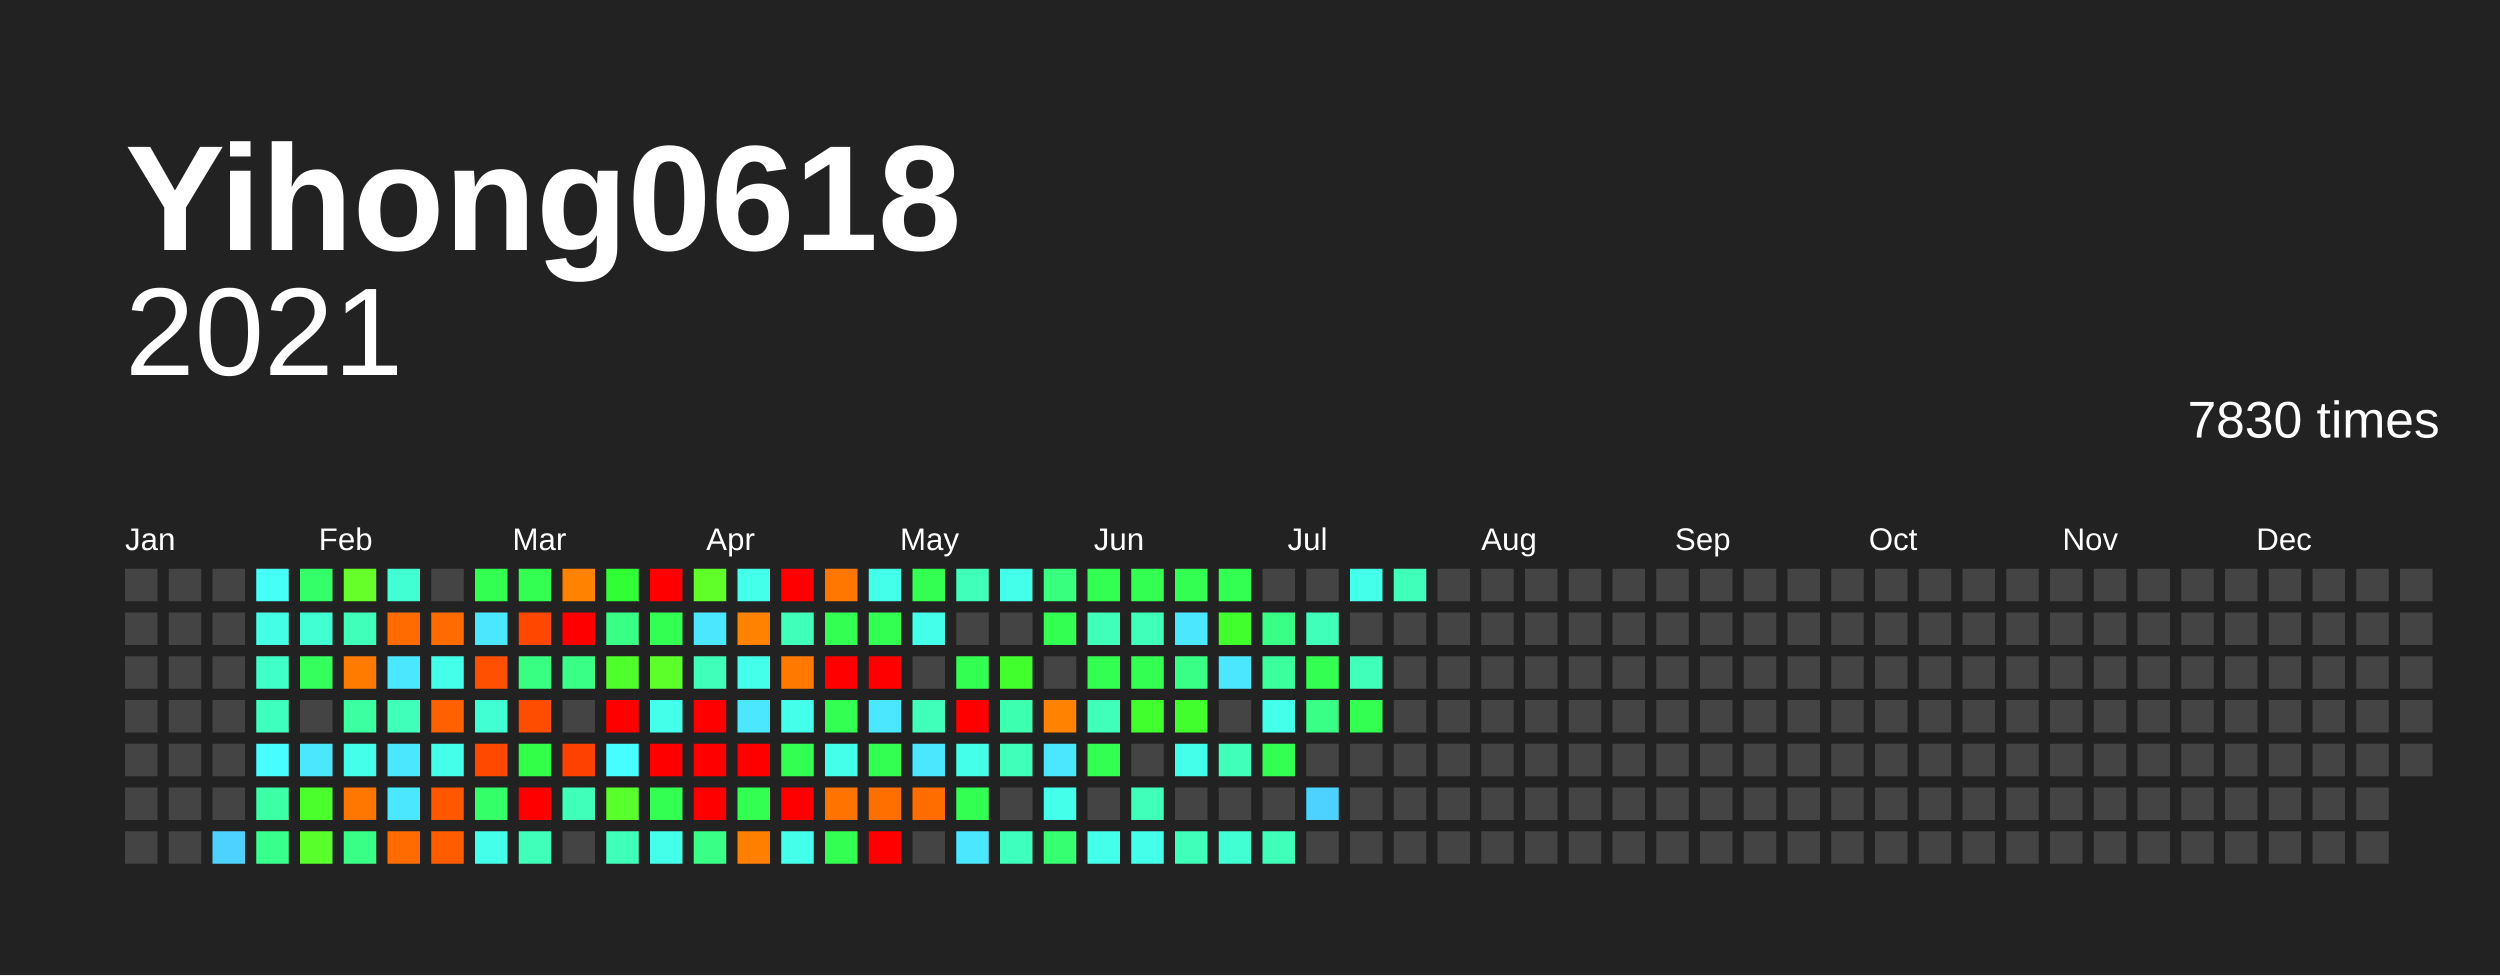
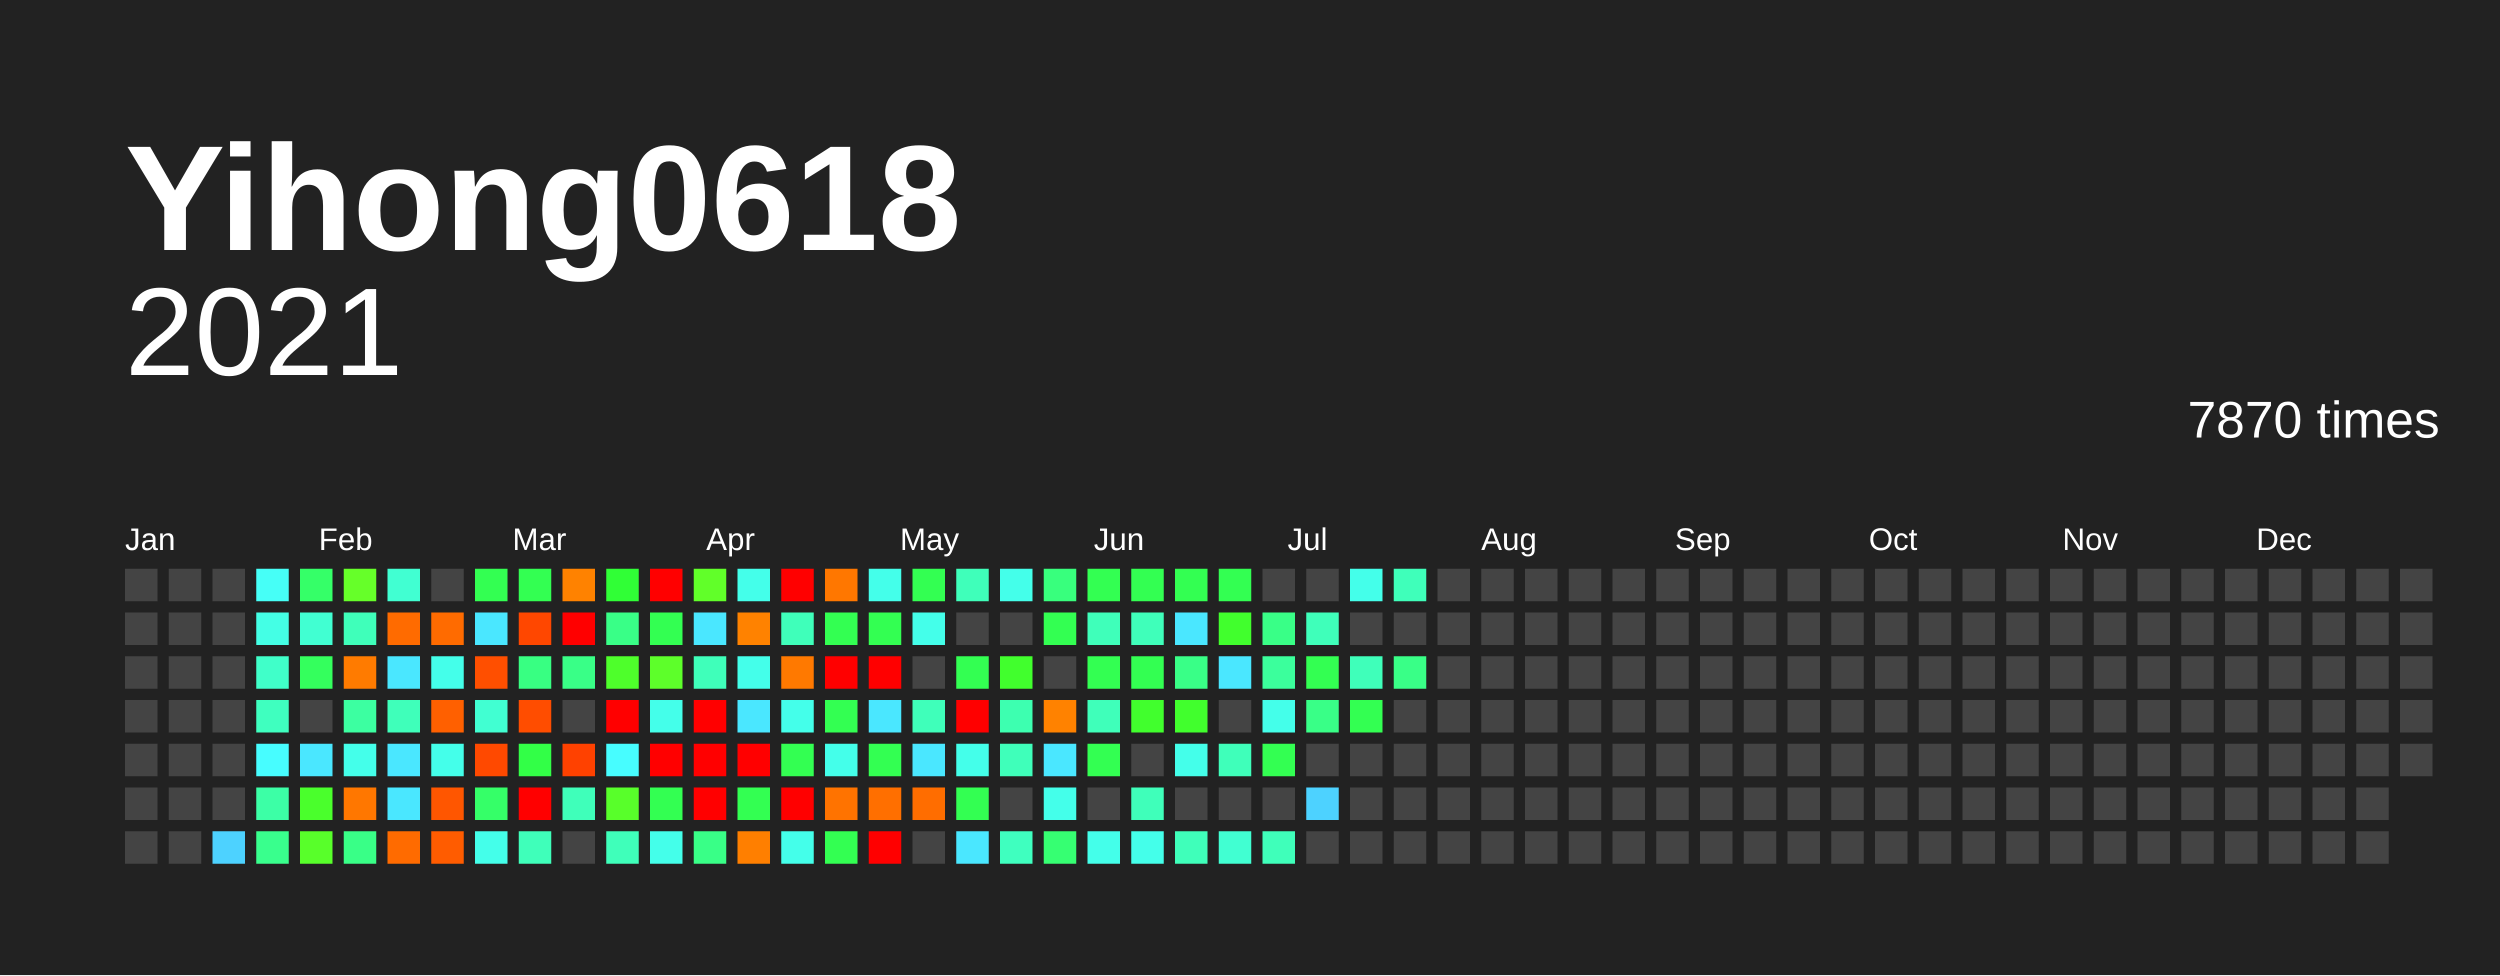
<svg xmlns="http://www.w3.org/2000/svg" baseProfile="full" height="78mm" version="1.1" viewBox="0,0,200,78" width="200mm">
  <defs />
  <rect fill="#222222" height="78" width="200" x="0" y="0" />
  <text fill="#FFFFFF" style="font-size:12px; font-family:Arial; font-weight:bold;" x="10" y="20">Yihong0618</text>
  <text alignment-baseline="hanging" fill="#FFFFFF" style="font-size:10.0px; font-family:Arial;" x="10" y="30">2021</text>
-   <text alignment-baseline="hanging" fill="#FFFFFF" style="font-size:4.125px; font-family:Arial;" x="175" y="35">7830 times</text>
+   <text alignment-baseline="hanging" fill="#FFFFFF" style="font-size:4.125px; font-family:Arial;" x="175" y="35">7870 times</text>
  <text fill="#FFFFFF" style="font-size:2.5px; font-family:Arial" x="10.0" y="44">Jan</text>
  <text fill="#FFFFFF" style="font-size:2.5px; font-family:Arial" x="25.5" y="44">Feb</text>
  <text fill="#FFFFFF" style="font-size:2.5px; font-family:Arial" x="41.0" y="44">Mar</text>
  <text fill="#FFFFFF" style="font-size:2.5px; font-family:Arial" x="56.5" y="44">Apr</text>
  <text fill="#FFFFFF" style="font-size:2.5px; font-family:Arial" x="72.0" y="44">May</text>
  <text fill="#FFFFFF" style="font-size:2.5px; font-family:Arial" x="87.5" y="44">Jun</text>
  <text fill="#FFFFFF" style="font-size:2.5px; font-family:Arial" x="103.0" y="44">Jul</text>
  <text fill="#FFFFFF" style="font-size:2.5px; font-family:Arial" x="118.5" y="44">Aug</text>
  <text fill="#FFFFFF" style="font-size:2.5px; font-family:Arial" x="134.0" y="44">Sep</text>
  <text fill="#FFFFFF" style="font-size:2.5px; font-family:Arial" x="149.5" y="44">Oct</text>
  <text fill="#FFFFFF" style="font-size:2.5px; font-family:Arial" x="165.0" y="44">Nov</text>
  <text fill="#FFFFFF" style="font-size:2.5px; font-family:Arial" x="180.5" y="44">Dec</text>
  <rect fill="#444444" height="2.6" width="2.6" x="10.0" y="45.5" />
  <rect fill="#444444" height="2.6" width="2.6" x="10.0" y="49.0" />
  <rect fill="#444444" height="2.6" width="2.6" x="10.0" y="52.5" />
  <rect fill="#444444" height="2.6" width="2.6" x="10.0" y="56.0" />
  <rect fill="#444444" height="2.6" width="2.6" x="10.0" y="59.5" />
  <rect fill="#444444" height="2.6" width="2.6" x="10.0" y="63.0" />
  <rect fill="#444444" height="2.6" width="2.6" x="10.0" y="66.5" />
  <rect fill="#444444" height="2.6" width="2.6" x="13.5" y="45.5" />
  <rect fill="#444444" height="2.6" width="2.6" x="13.5" y="49.0" />
  <rect fill="#444444" height="2.6" width="2.6" x="13.5" y="52.5" />
  <rect fill="#444444" height="2.6" width="2.6" x="13.5" y="56.0" />
  <rect fill="#444444" height="2.6" width="2.6" x="13.5" y="59.5" />
  <rect fill="#444444" height="2.6" width="2.6" x="13.5" y="63.0" />
  <rect fill="#444444" height="2.6" width="2.6" x="13.5" y="66.5" />
  <rect fill="#444444" height="2.6" width="2.6" x="17.0" y="45.5" />
  <rect fill="#444444" height="2.6" width="2.6" x="17.0" y="49.0" />
  <rect fill="#444444" height="2.6" width="2.6" x="17.0" y="52.5" />
  <rect fill="#444444" height="2.6" width="2.6" x="17.0" y="56.0" />
  <rect fill="#444444" height="2.6" width="2.6" x="17.0" y="59.5" />
  <rect fill="#444444" height="2.6" width="2.6" x="17.0" y="63.0" />
  <rect fill="#4dd2ff" height="2.6" width="2.6" x="17.0" y="66.5" />
  <rect fill="#46fff7" height="2.6" width="2.6" x="20.5" y="45.5" />
  <rect fill="#44ffe5" height="2.6" width="2.6" x="20.5" y="49.0" />
  <rect fill="#40ffc9" height="2.6" width="2.6" x="20.5" y="52.5" />
  <rect fill="#3fffbf" height="2.6" width="2.6" x="20.5" y="56.0" />
  <rect fill="#47fdff" height="2.6" width="2.6" x="20.5" y="59.5" />
  <rect fill="#3cffa6" height="2.6" width="2.6" x="20.5" y="63.0" />
  <rect fill="#39ff8d" height="2.6" width="2.6" x="20.5" y="66.5" />
  <rect fill="#35ff68" height="2.6" width="2.6" x="24.0" y="45.5" />
  <rect fill="#41ffd2" height="2.6" width="2.6" x="24.0" y="49.0" />
  <rect fill="#34ff5d" height="2.6" width="2.6" x="24.0" y="52.5" />
  <rect fill="#444444" height="2.6" width="2.6" x="24.0" y="56.0" />
  <rect fill="#4ae7ff" height="2.6" width="2.6" x="24.0" y="59.5" />
  <rect fill="#4aff2c" height="2.6" width="2.6" x="24.0" y="63.0" />
  <rect fill="#58ff2a" height="2.6" width="2.6" x="24.0" y="66.5" />
  <rect fill="#66ff29" height="2.6" width="2.6" x="27.5" y="45.5" />
  <rect fill="#3fffba" height="2.6" width="2.6" x="27.5" y="49.0" />
  <rect fill="#ff7b00" height="2.6" width="2.6" x="27.5" y="52.5" />
  <rect fill="#3cffa1" height="2.6" width="2.6" x="27.5" y="56.0" />
  <rect fill="#44ffea" height="2.6" width="2.6" x="27.5" y="59.5" />
  <rect fill="#ff7700" height="2.6" width="2.6" x="27.5" y="63.0" />
  <rect fill="#39ff87" height="2.6" width="2.6" x="27.5" y="66.5" />
  <rect fill="#41ffd2" height="2.6" width="2.6" x="31.0" y="45.5" />
  <rect fill="#ff6b00" height="2.6" width="2.6" x="31.0" y="49.0" />
  <rect fill="#4ae7ff" height="2.6" width="2.6" x="31.0" y="52.5" />
  <rect fill="#3fffba" height="2.6" width="2.6" x="31.0" y="56.0" />
  <rect fill="#4ae7ff" height="2.6" width="2.6" x="31.0" y="59.5" />
  <rect fill="#4ae7ff" height="2.6" width="2.6" x="31.0" y="63.0" />
  <rect fill="#ff6b00" height="2.6" width="2.6" x="31.0" y="66.5" />
  <rect fill="#444444" height="2.6" width="2.6" x="34.5" y="45.5" />
  <rect fill="#ff6b00" height="2.6" width="2.6" x="34.5" y="49.0" />
  <rect fill="#44ffea" height="2.6" width="2.6" x="34.5" y="52.5" />
  <rect fill="#ff6000" height="2.6" width="2.6" x="34.5" y="56.0" />
  <rect fill="#44ffea" height="2.6" width="2.6" x="34.5" y="59.5" />
  <rect fill="#ff5600" height="2.6" width="2.6" x="34.5" y="63.0" />
  <rect fill="#ff5c00" height="2.6" width="2.6" x="34.5" y="66.5" />
  <rect fill="#33ff52" height="2.6" width="2.6" x="38.0" y="45.5" />
  <rect fill="#4ae7ff" height="2.6" width="2.6" x="38.0" y="49.0" />
  <rect fill="#ff4f00" height="2.6" width="2.6" x="38.0" y="52.5" />
  <rect fill="#41ffd2" height="2.6" width="2.6" x="38.0" y="56.0" />
  <rect fill="#ff4900" height="2.6" width="2.6" x="38.0" y="59.5" />
  <rect fill="#35ff68" height="2.6" width="2.6" x="38.0" y="63.0" />
  <rect fill="#44ffea" height="2.6" width="2.6" x="38.0" y="66.5" />
  <rect fill="#33ff52" height="2.6" width="2.6" x="41.5" y="45.5" />
  <rect fill="#ff4700" height="2.6" width="2.6" x="41.5" y="49.0" />
  <rect fill="#38ff82" height="2.6" width="2.6" x="41.5" y="52.5" />
  <rect fill="#ff4d00" height="2.6" width="2.6" x="41.5" y="56.0" />
  <rect fill="#32ff47" height="2.6" width="2.6" x="41.5" y="59.5" />
  <rect fill="red" height="2.6" width="2.6" x="41.5" y="63.0" />
  <rect fill="#3fffba" height="2.6" width="2.6" x="41.5" y="66.5" />
  <rect fill="#ff8200" height="2.6" width="2.6" x="45.0" y="45.5" />
  <rect fill="red" height="2.6" width="2.6" x="45.0" y="49.0" />
  <rect fill="#39ff87" height="2.6" width="2.6" x="45.0" y="52.5" />
  <rect fill="#444444" height="2.6" width="2.6" x="45.0" y="56.0" />
  <rect fill="#ff4100" height="2.6" width="2.6" x="45.0" y="59.5" />
  <rect fill="#3fffba" height="2.6" width="2.6" x="45.0" y="63.0" />
  <rect fill="#444444" height="2.6" width="2.6" x="45.0" y="66.5" />
  <rect fill="#30ff36" height="2.6" width="2.6" x="48.5" y="45.5" />
  <rect fill="#39ff87" height="2.6" width="2.6" x="48.5" y="49.0" />
  <rect fill="#4eff2b" height="2.6" width="2.6" x="48.5" y="52.5" />
  <rect fill="red" height="2.6" width="2.6" x="48.5" y="56.0" />
  <rect fill="#47fdff" height="2.6" width="2.6" x="48.5" y="59.5" />
  <rect fill="#58ff2a" height="2.6" width="2.6" x="48.5" y="63.0" />
  <rect fill="#3fffba" height="2.6" width="2.6" x="48.5" y="66.5" />
  <rect fill="red" height="2.6" width="2.6" x="52.0" y="45.5" />
  <rect fill="#33ff52" height="2.6" width="2.6" x="52.0" y="49.0" />
  <rect fill="#5dff2a" height="2.6" width="2.6" x="52.0" y="52.5" />
  <rect fill="#44ffea" height="2.6" width="2.6" x="52.0" y="56.0" />
  <rect fill="red" height="2.6" width="2.6" x="52.0" y="59.5" />
  <rect fill="#33ff52" height="2.6" width="2.6" x="52.0" y="63.0" />
  <rect fill="#44ffea" height="2.6" width="2.6" x="52.0" y="66.5" />
  <rect fill="#61ff29" height="2.6" width="2.6" x="55.5" y="45.5" />
  <rect fill="#4ae7ff" height="2.6" width="2.6" x="55.5" y="49.0" />
  <rect fill="#3fffba" height="2.6" width="2.6" x="55.5" y="52.5" />
  <rect fill="red" height="2.6" width="2.6" x="55.5" y="56.0" />
  <rect fill="red" height="2.6" width="2.6" x="55.5" y="59.5" />
  <rect fill="red" height="2.6" width="2.6" x="55.5" y="63.0" />
  <rect fill="#39ff87" height="2.6" width="2.6" x="55.5" y="66.5" />
  <rect fill="#44ffea" height="2.6" width="2.6" x="59.0" y="45.5" />
  <rect fill="#ff8200" height="2.6" width="2.6" x="59.0" y="49.0" />
  <rect fill="#44ffea" height="2.6" width="2.6" x="59.0" y="52.5" />
  <rect fill="#4ae7ff" height="2.6" width="2.6" x="59.0" y="56.0" />
  <rect fill="red" height="2.6" width="2.6" x="59.0" y="59.5" />
  <rect fill="#33ff52" height="2.6" width="2.6" x="59.0" y="63.0" />
  <rect fill="#ff7f00" height="2.6" width="2.6" x="59.0" y="66.5" />
  <rect fill="red" height="2.6" width="2.6" x="62.5" y="45.5" />
  <rect fill="#3fffba" height="2.6" width="2.6" x="62.5" y="49.0" />
  <rect fill="#ff7900" height="2.6" width="2.6" x="62.5" y="52.5" />
  <rect fill="#44ffea" height="2.6" width="2.6" x="62.5" y="56.0" />
  <rect fill="#33ff52" height="2.6" width="2.6" x="62.5" y="59.5" />
  <rect fill="red" height="2.6" width="2.6" x="62.5" y="63.0" />
  <rect fill="#44ffea" height="2.6" width="2.6" x="62.5" y="66.5" />
  <rect fill="#ff7700" height="2.6" width="2.6" x="66.0" y="45.5" />
  <rect fill="#33ff52" height="2.6" width="2.6" x="66.0" y="49.0" />
  <rect fill="red" height="2.6" width="2.6" x="66.0" y="52.5" />
  <rect fill="#33ff52" height="2.6" width="2.6" x="66.0" y="56.0" />
  <rect fill="#44ffea" height="2.6" width="2.6" x="66.0" y="59.5" />
  <rect fill="#ff7300" height="2.6" width="2.6" x="66.0" y="63.0" />
  <rect fill="#33ff52" height="2.6" width="2.6" x="66.0" y="66.5" />
  <rect fill="#44ffea" height="2.6" width="2.6" x="69.5" y="45.5" />
  <rect fill="#33ff52" height="2.6" width="2.6" x="69.5" y="49.0" />
  <rect fill="red" height="2.6" width="2.6" x="69.5" y="52.5" />
  <rect fill="#4ae7ff" height="2.6" width="2.6" x="69.5" y="56.0" />
  <rect fill="#33ff52" height="2.6" width="2.6" x="69.5" y="59.5" />
  <rect fill="#ff6f00" height="2.6" width="2.6" x="69.5" y="63.0" />
  <rect fill="red" height="2.6" width="2.6" x="69.5" y="66.5" />
  <rect fill="#33ff52" height="2.6" width="2.6" x="73.0" y="45.5" />
  <rect fill="#44ffea" height="2.6" width="2.6" x="73.0" y="49.0" />
  <rect fill="#444444" height="2.6" width="2.6" x="73.0" y="52.5" />
  <rect fill="#3fffba" height="2.6" width="2.6" x="73.0" y="56.0" />
  <rect fill="#4ae7ff" height="2.6" width="2.6" x="73.0" y="59.5" />
  <rect fill="#ff6d00" height="2.6" width="2.6" x="73.0" y="63.0" />
  <rect fill="#444444" height="2.6" width="2.6" x="73.0" y="66.5" />
  <rect fill="#3fffba" height="2.6" width="2.6" x="76.5" y="45.5" />
  <rect fill="#444444" height="2.6" width="2.6" x="76.5" y="49.0" />
  <rect fill="#33ff52" height="2.6" width="2.6" x="76.5" y="52.5" />
  <rect fill="red" height="2.6" width="2.6" x="76.5" y="56.0" />
  <rect fill="#44ffea" height="2.6" width="2.6" x="76.5" y="59.5" />
  <rect fill="#33ff52" height="2.6" width="2.6" x="76.5" y="63.0" />
  <rect fill="#4ae7ff" height="2.6" width="2.6" x="76.5" y="66.5" />
  <rect fill="#44ffea" height="2.6" width="2.6" x="80.0" y="45.5" />
  <rect fill="#444444" height="2.6" width="2.6" x="80.0" y="49.0" />
  <rect fill="#41ff2d" height="2.6" width="2.6" x="80.0" y="52.5" />
  <rect fill="#3dffb0" height="2.6" width="2.6" x="80.0" y="56.0" />
  <rect fill="#3fffba" height="2.6" width="2.6" x="80.0" y="59.5" />
  <rect fill="#444444" height="2.6" width="2.6" x="80.0" y="63.0" />
  <rect fill="#3fffbf" height="2.6" width="2.6" x="80.0" y="66.5" />
  <rect fill="#38ff7d" height="2.6" width="2.6" x="83.5" y="45.5" />
  <rect fill="#33ff52" height="2.6" width="2.6" x="83.5" y="49.0" />
  <rect fill="#444444" height="2.6" width="2.6" x="83.5" y="52.5" />
  <rect fill="#ff8200" height="2.6" width="2.6" x="83.5" y="56.0" />
  <rect fill="#4ae7ff" height="2.6" width="2.6" x="83.5" y="59.5" />
  <rect fill="#44ffea" height="2.6" width="2.6" x="83.5" y="63.0" />
  <rect fill="#36ff72" height="2.6" width="2.6" x="83.5" y="66.5" />
  <rect fill="#33ff52" height="2.6" width="2.6" x="87.0" y="45.5" />
  <rect fill="#3fffba" height="2.6" width="2.6" x="87.0" y="49.0" />
  <rect fill="#33ff52" height="2.6" width="2.6" x="87.0" y="52.5" />
  <rect fill="#3fffba" height="2.6" width="2.6" x="87.0" y="56.0" />
  <rect fill="#33ff52" height="2.6" width="2.6" x="87.0" y="59.5" />
  <rect fill="#444444" height="2.6" width="2.6" x="87.0" y="63.0" />
  <rect fill="#44ffea" height="2.6" width="2.6" x="87.0" y="66.5" />
  <rect fill="#33ff52" height="2.6" width="2.6" x="90.5" y="45.5" />
  <rect fill="#3fffba" height="2.6" width="2.6" x="90.5" y="49.0" />
  <rect fill="#33ff52" height="2.6" width="2.6" x="90.5" y="52.5" />
  <rect fill="#41ff2d" height="2.6" width="2.6" x="90.5" y="56.0" />
  <rect fill="#444444" height="2.6" width="2.6" x="90.5" y="59.5" />
  <rect fill="#3fffba" height="2.6" width="2.6" x="90.5" y="63.0" />
  <rect fill="#44ffea" height="2.6" width="2.6" x="90.5" y="66.5" />
  <rect fill="#33ff52" height="2.6" width="2.6" x="94.0" y="45.5" />
  <rect fill="#4ae7ff" height="2.6" width="2.6" x="94.0" y="49.0" />
  <rect fill="#39ff87" height="2.6" width="2.6" x="94.0" y="52.5" />
  <rect fill="#41ff2d" height="2.6" width="2.6" x="94.0" y="56.0" />
  <rect fill="#44ffea" height="2.6" width="2.6" x="94.0" y="59.5" />
  <rect fill="#444444" height="2.6" width="2.6" x="94.0" y="63.0" />
  <rect fill="#3fffba" height="2.6" width="2.6" x="94.0" y="66.5" />
  <rect fill="#33ff52" height="2.6" width="2.6" x="97.5" y="45.5" />
  <rect fill="#41ff2d" height="2.6" width="2.6" x="97.5" y="49.0" />
  <rect fill="#4ae7ff" height="2.6" width="2.6" x="97.5" y="52.5" />
  <rect fill="#444444" height="2.6" width="2.6" x="97.5" y="56.0" />
  <rect fill="#3fffba" height="2.6" width="2.6" x="97.5" y="59.5" />
  <rect fill="#444444" height="2.6" width="2.6" x="97.5" y="63.0" />
  <rect fill="#41ffd2" height="2.6" width="2.6" x="97.5" y="66.5" />
  <rect fill="#444444" height="2.6" width="2.6" x="101.0" y="45.5" />
  <rect fill="#39ff87" height="2.6" width="2.6" x="101.0" y="49.0" />
  <rect fill="#3bff9c" height="2.6" width="2.6" x="101.0" y="52.5" />
  <rect fill="#44ffea" height="2.6" width="2.6" x="101.0" y="56.0" />
  <rect fill="#33ff52" height="2.6" width="2.6" x="101.0" y="59.5" />
  <rect fill="#444444" height="2.6" width="2.6" x="101.0" y="63.0" />
  <rect fill="#3fffba" height="2.6" width="2.6" x="101.0" y="66.5" />
  <rect fill="#444444" height="2.6" width="2.6" x="104.5" y="45.5" />
  <rect fill="#3fffba" height="2.6" width="2.6" x="104.5" y="49.0" />
  <rect fill="#33ff52" height="2.6" width="2.6" x="104.5" y="52.5" />
  <rect fill="#39ff87" height="2.6" width="2.6" x="104.5" y="56.0" />
  <rect fill="#444444" height="2.6" width="2.6" x="104.5" y="59.5" />
  <rect fill="#4dd2ff" height="2.6" width="2.6" x="104.5" y="63.0" />
  <rect fill="#444444" height="2.6" width="2.6" x="104.5" y="66.5" />
  <rect fill="#44ffea" height="2.6" width="2.6" x="108.0" y="45.5" />
  <rect fill="#444444" height="2.6" width="2.6" x="108.0" y="49.0" />
  <rect fill="#3fffba" height="2.6" width="2.6" x="108.0" y="52.5" />
  <rect fill="#33ff52" height="2.6" width="2.6" x="108.0" y="56.0" />
  <rect fill="#444444" height="2.6" width="2.6" x="108.0" y="59.5" />
  <rect fill="#444444" height="2.6" width="2.6" x="108.0" y="63.0" />
  <rect fill="#444444" height="2.6" width="2.6" x="108.0" y="66.5" />
  <rect fill="#3fffba" height="2.6" width="2.6" x="111.5" y="45.5" />
  <rect fill="#444444" height="2.6" width="2.6" x="111.5" y="49.0" />
-   <rect fill="#444444" height="2.6" width="2.6" x="111.5" y="52.5" />
+   <rect fill="#39ff87" height="2.6" width="2.6" x="111.5" y="52.5" />
  <rect fill="#444444" height="2.6" width="2.6" x="111.5" y="56.0" />
  <rect fill="#444444" height="2.6" width="2.6" x="111.5" y="59.5" />
  <rect fill="#444444" height="2.6" width="2.6" x="111.5" y="63.0" />
  <rect fill="#444444" height="2.6" width="2.6" x="111.5" y="66.5" />
  <rect fill="#444444" height="2.6" width="2.6" x="115.0" y="45.5" />
  <rect fill="#444444" height="2.6" width="2.6" x="115.0" y="49.0" />
  <rect fill="#444444" height="2.6" width="2.6" x="115.0" y="52.5" />
  <rect fill="#444444" height="2.6" width="2.6" x="115.0" y="56.0" />
  <rect fill="#444444" height="2.6" width="2.6" x="115.0" y="59.5" />
  <rect fill="#444444" height="2.6" width="2.6" x="115.0" y="63.0" />
  <rect fill="#444444" height="2.6" width="2.6" x="115.0" y="66.5" />
  <rect fill="#444444" height="2.6" width="2.6" x="118.5" y="45.5" />
  <rect fill="#444444" height="2.6" width="2.6" x="118.5" y="49.0" />
  <rect fill="#444444" height="2.6" width="2.6" x="118.5" y="52.5" />
  <rect fill="#444444" height="2.6" width="2.6" x="118.5" y="56.0" />
  <rect fill="#444444" height="2.6" width="2.6" x="118.5" y="59.5" />
  <rect fill="#444444" height="2.6" width="2.6" x="118.5" y="63.0" />
  <rect fill="#444444" height="2.6" width="2.6" x="118.5" y="66.5" />
  <rect fill="#444444" height="2.6" width="2.6" x="122.0" y="45.5" />
  <rect fill="#444444" height="2.6" width="2.6" x="122.0" y="49.0" />
  <rect fill="#444444" height="2.6" width="2.6" x="122.0" y="52.5" />
  <rect fill="#444444" height="2.6" width="2.6" x="122.0" y="56.0" />
  <rect fill="#444444" height="2.6" width="2.6" x="122.0" y="59.5" />
  <rect fill="#444444" height="2.6" width="2.6" x="122.0" y="63.0" />
  <rect fill="#444444" height="2.6" width="2.6" x="122.0" y="66.5" />
  <rect fill="#444444" height="2.6" width="2.6" x="125.5" y="45.5" />
  <rect fill="#444444" height="2.6" width="2.6" x="125.5" y="49.0" />
  <rect fill="#444444" height="2.6" width="2.6" x="125.5" y="52.5" />
  <rect fill="#444444" height="2.6" width="2.6" x="125.5" y="56.0" />
  <rect fill="#444444" height="2.6" width="2.6" x="125.5" y="59.5" />
  <rect fill="#444444" height="2.6" width="2.6" x="125.5" y="63.0" />
  <rect fill="#444444" height="2.6" width="2.6" x="125.5" y="66.5" />
  <rect fill="#444444" height="2.6" width="2.6" x="129.0" y="45.5" />
  <rect fill="#444444" height="2.6" width="2.6" x="129.0" y="49.0" />
  <rect fill="#444444" height="2.6" width="2.6" x="129.0" y="52.5" />
  <rect fill="#444444" height="2.6" width="2.6" x="129.0" y="56.0" />
  <rect fill="#444444" height="2.6" width="2.6" x="129.0" y="59.5" />
  <rect fill="#444444" height="2.6" width="2.6" x="129.0" y="63.0" />
  <rect fill="#444444" height="2.6" width="2.6" x="129.0" y="66.5" />
  <rect fill="#444444" height="2.6" width="2.6" x="132.5" y="45.5" />
  <rect fill="#444444" height="2.6" width="2.6" x="132.5" y="49.0" />
  <rect fill="#444444" height="2.6" width="2.6" x="132.5" y="52.5" />
  <rect fill="#444444" height="2.6" width="2.6" x="132.5" y="56.0" />
  <rect fill="#444444" height="2.6" width="2.6" x="132.5" y="59.5" />
  <rect fill="#444444" height="2.6" width="2.6" x="132.5" y="63.0" />
  <rect fill="#444444" height="2.6" width="2.6" x="132.5" y="66.5" />
  <rect fill="#444444" height="2.6" width="2.6" x="136.0" y="45.5" />
  <rect fill="#444444" height="2.6" width="2.6" x="136.0" y="49.0" />
  <rect fill="#444444" height="2.6" width="2.6" x="136.0" y="52.5" />
  <rect fill="#444444" height="2.6" width="2.6" x="136.0" y="56.0" />
  <rect fill="#444444" height="2.6" width="2.6" x="136.0" y="59.5" />
  <rect fill="#444444" height="2.6" width="2.6" x="136.0" y="63.0" />
  <rect fill="#444444" height="2.6" width="2.6" x="136.0" y="66.5" />
  <rect fill="#444444" height="2.6" width="2.6" x="139.5" y="45.5" />
  <rect fill="#444444" height="2.6" width="2.6" x="139.5" y="49.0" />
  <rect fill="#444444" height="2.6" width="2.6" x="139.5" y="52.5" />
  <rect fill="#444444" height="2.6" width="2.6" x="139.5" y="56.0" />
  <rect fill="#444444" height="2.6" width="2.6" x="139.5" y="59.5" />
  <rect fill="#444444" height="2.6" width="2.6" x="139.5" y="63.0" />
  <rect fill="#444444" height="2.6" width="2.6" x="139.5" y="66.5" />
  <rect fill="#444444" height="2.6" width="2.6" x="143.0" y="45.5" />
  <rect fill="#444444" height="2.6" width="2.6" x="143.0" y="49.0" />
  <rect fill="#444444" height="2.6" width="2.6" x="143.0" y="52.5" />
  <rect fill="#444444" height="2.6" width="2.6" x="143.0" y="56.0" />
  <rect fill="#444444" height="2.6" width="2.6" x="143.0" y="59.5" />
  <rect fill="#444444" height="2.6" width="2.6" x="143.0" y="63.0" />
  <rect fill="#444444" height="2.6" width="2.6" x="143.0" y="66.5" />
  <rect fill="#444444" height="2.6" width="2.6" x="146.5" y="45.5" />
  <rect fill="#444444" height="2.6" width="2.6" x="146.5" y="49.0" />
  <rect fill="#444444" height="2.6" width="2.6" x="146.5" y="52.5" />
  <rect fill="#444444" height="2.6" width="2.6" x="146.5" y="56.0" />
  <rect fill="#444444" height="2.6" width="2.6" x="146.5" y="59.5" />
  <rect fill="#444444" height="2.6" width="2.6" x="146.5" y="63.0" />
  <rect fill="#444444" height="2.6" width="2.6" x="146.5" y="66.5" />
  <rect fill="#444444" height="2.6" width="2.6" x="150.0" y="45.5" />
  <rect fill="#444444" height="2.6" width="2.6" x="150.0" y="49.0" />
  <rect fill="#444444" height="2.6" width="2.6" x="150.0" y="52.5" />
  <rect fill="#444444" height="2.6" width="2.6" x="150.0" y="56.0" />
  <rect fill="#444444" height="2.6" width="2.6" x="150.0" y="59.5" />
  <rect fill="#444444" height="2.6" width="2.6" x="150.0" y="63.0" />
  <rect fill="#444444" height="2.6" width="2.6" x="150.0" y="66.5" />
  <rect fill="#444444" height="2.6" width="2.6" x="153.5" y="45.5" />
  <rect fill="#444444" height="2.6" width="2.6" x="153.5" y="49.0" />
  <rect fill="#444444" height="2.6" width="2.6" x="153.5" y="52.5" />
  <rect fill="#444444" height="2.6" width="2.6" x="153.5" y="56.0" />
  <rect fill="#444444" height="2.6" width="2.6" x="153.5" y="59.5" />
  <rect fill="#444444" height="2.6" width="2.6" x="153.5" y="63.0" />
  <rect fill="#444444" height="2.6" width="2.6" x="153.5" y="66.5" />
  <rect fill="#444444" height="2.6" width="2.6" x="157.0" y="45.5" />
  <rect fill="#444444" height="2.6" width="2.6" x="157.0" y="49.0" />
  <rect fill="#444444" height="2.6" width="2.6" x="157.0" y="52.5" />
  <rect fill="#444444" height="2.6" width="2.6" x="157.0" y="56.0" />
  <rect fill="#444444" height="2.6" width="2.6" x="157.0" y="59.5" />
  <rect fill="#444444" height="2.6" width="2.6" x="157.0" y="63.0" />
  <rect fill="#444444" height="2.6" width="2.6" x="157.0" y="66.5" />
  <rect fill="#444444" height="2.6" width="2.6" x="160.5" y="45.5" />
  <rect fill="#444444" height="2.6" width="2.6" x="160.5" y="49.0" />
  <rect fill="#444444" height="2.6" width="2.6" x="160.5" y="52.5" />
  <rect fill="#444444" height="2.6" width="2.6" x="160.5" y="56.0" />
  <rect fill="#444444" height="2.6" width="2.6" x="160.5" y="59.5" />
  <rect fill="#444444" height="2.6" width="2.6" x="160.5" y="63.0" />
  <rect fill="#444444" height="2.6" width="2.6" x="160.5" y="66.5" />
  <rect fill="#444444" height="2.6" width="2.6" x="164.0" y="45.5" />
  <rect fill="#444444" height="2.6" width="2.6" x="164.0" y="49.0" />
  <rect fill="#444444" height="2.6" width="2.6" x="164.0" y="52.5" />
  <rect fill="#444444" height="2.6" width="2.6" x="164.0" y="56.0" />
  <rect fill="#444444" height="2.6" width="2.6" x="164.0" y="59.5" />
  <rect fill="#444444" height="2.6" width="2.6" x="164.0" y="63.0" />
  <rect fill="#444444" height="2.6" width="2.6" x="164.0" y="66.5" />
  <rect fill="#444444" height="2.6" width="2.6" x="167.5" y="45.5" />
  <rect fill="#444444" height="2.6" width="2.6" x="167.5" y="49.0" />
  <rect fill="#444444" height="2.6" width="2.6" x="167.5" y="52.5" />
  <rect fill="#444444" height="2.6" width="2.6" x="167.5" y="56.0" />
  <rect fill="#444444" height="2.6" width="2.6" x="167.5" y="59.5" />
  <rect fill="#444444" height="2.6" width="2.6" x="167.5" y="63.0" />
  <rect fill="#444444" height="2.6" width="2.6" x="167.5" y="66.5" />
  <rect fill="#444444" height="2.6" width="2.6" x="171.0" y="45.5" />
  <rect fill="#444444" height="2.6" width="2.6" x="171.0" y="49.0" />
  <rect fill="#444444" height="2.6" width="2.6" x="171.0" y="52.5" />
  <rect fill="#444444" height="2.6" width="2.6" x="171.0" y="56.0" />
  <rect fill="#444444" height="2.6" width="2.6" x="171.0" y="59.5" />
  <rect fill="#444444" height="2.6" width="2.6" x="171.0" y="63.0" />
  <rect fill="#444444" height="2.6" width="2.6" x="171.0" y="66.5" />
  <rect fill="#444444" height="2.6" width="2.6" x="174.5" y="45.5" />
  <rect fill="#444444" height="2.6" width="2.6" x="174.5" y="49.0" />
  <rect fill="#444444" height="2.6" width="2.6" x="174.5" y="52.5" />
  <rect fill="#444444" height="2.6" width="2.6" x="174.5" y="56.0" />
  <rect fill="#444444" height="2.6" width="2.6" x="174.5" y="59.5" />
  <rect fill="#444444" height="2.6" width="2.6" x="174.5" y="63.0" />
  <rect fill="#444444" height="2.6" width="2.6" x="174.5" y="66.5" />
  <rect fill="#444444" height="2.6" width="2.6" x="178.0" y="45.5" />
  <rect fill="#444444" height="2.6" width="2.6" x="178.0" y="49.0" />
  <rect fill="#444444" height="2.6" width="2.6" x="178.0" y="52.5" />
  <rect fill="#444444" height="2.6" width="2.6" x="178.0" y="56.0" />
  <rect fill="#444444" height="2.6" width="2.6" x="178.0" y="59.5" />
  <rect fill="#444444" height="2.6" width="2.6" x="178.0" y="63.0" />
  <rect fill="#444444" height="2.6" width="2.6" x="178.0" y="66.5" />
  <rect fill="#444444" height="2.6" width="2.6" x="181.5" y="45.5" />
  <rect fill="#444444" height="2.6" width="2.6" x="181.5" y="49.0" />
  <rect fill="#444444" height="2.6" width="2.6" x="181.5" y="52.5" />
  <rect fill="#444444" height="2.6" width="2.6" x="181.5" y="56.0" />
  <rect fill="#444444" height="2.6" width="2.6" x="181.5" y="59.5" />
  <rect fill="#444444" height="2.6" width="2.6" x="181.5" y="63.0" />
  <rect fill="#444444" height="2.6" width="2.6" x="181.5" y="66.5" />
  <rect fill="#444444" height="2.6" width="2.6" x="185.0" y="45.5" />
  <rect fill="#444444" height="2.6" width="2.6" x="185.0" y="49.0" />
  <rect fill="#444444" height="2.6" width="2.6" x="185.0" y="52.5" />
  <rect fill="#444444" height="2.6" width="2.6" x="185.0" y="56.0" />
  <rect fill="#444444" height="2.6" width="2.6" x="185.0" y="59.5" />
  <rect fill="#444444" height="2.6" width="2.6" x="185.0" y="63.0" />
  <rect fill="#444444" height="2.6" width="2.6" x="185.0" y="66.5" />
  <rect fill="#444444" height="2.6" width="2.6" x="188.5" y="45.5" />
  <rect fill="#444444" height="2.6" width="2.6" x="188.5" y="49.0" />
  <rect fill="#444444" height="2.6" width="2.6" x="188.5" y="52.5" />
  <rect fill="#444444" height="2.6" width="2.6" x="188.5" y="56.0" />
  <rect fill="#444444" height="2.6" width="2.6" x="188.5" y="59.5" />
  <rect fill="#444444" height="2.6" width="2.6" x="188.5" y="63.0" />
  <rect fill="#444444" height="2.6" width="2.6" x="188.5" y="66.5" />
  <rect fill="#444444" height="2.6" width="2.6" x="192.0" y="45.5" />
  <rect fill="#444444" height="2.6" width="2.6" x="192.0" y="49.0" />
  <rect fill="#444444" height="2.6" width="2.6" x="192.0" y="52.5" />
  <rect fill="#444444" height="2.6" width="2.6" x="192.0" y="56.0" />
  <rect fill="#444444" height="2.6" width="2.6" x="192.0" y="59.5" />
</svg>
